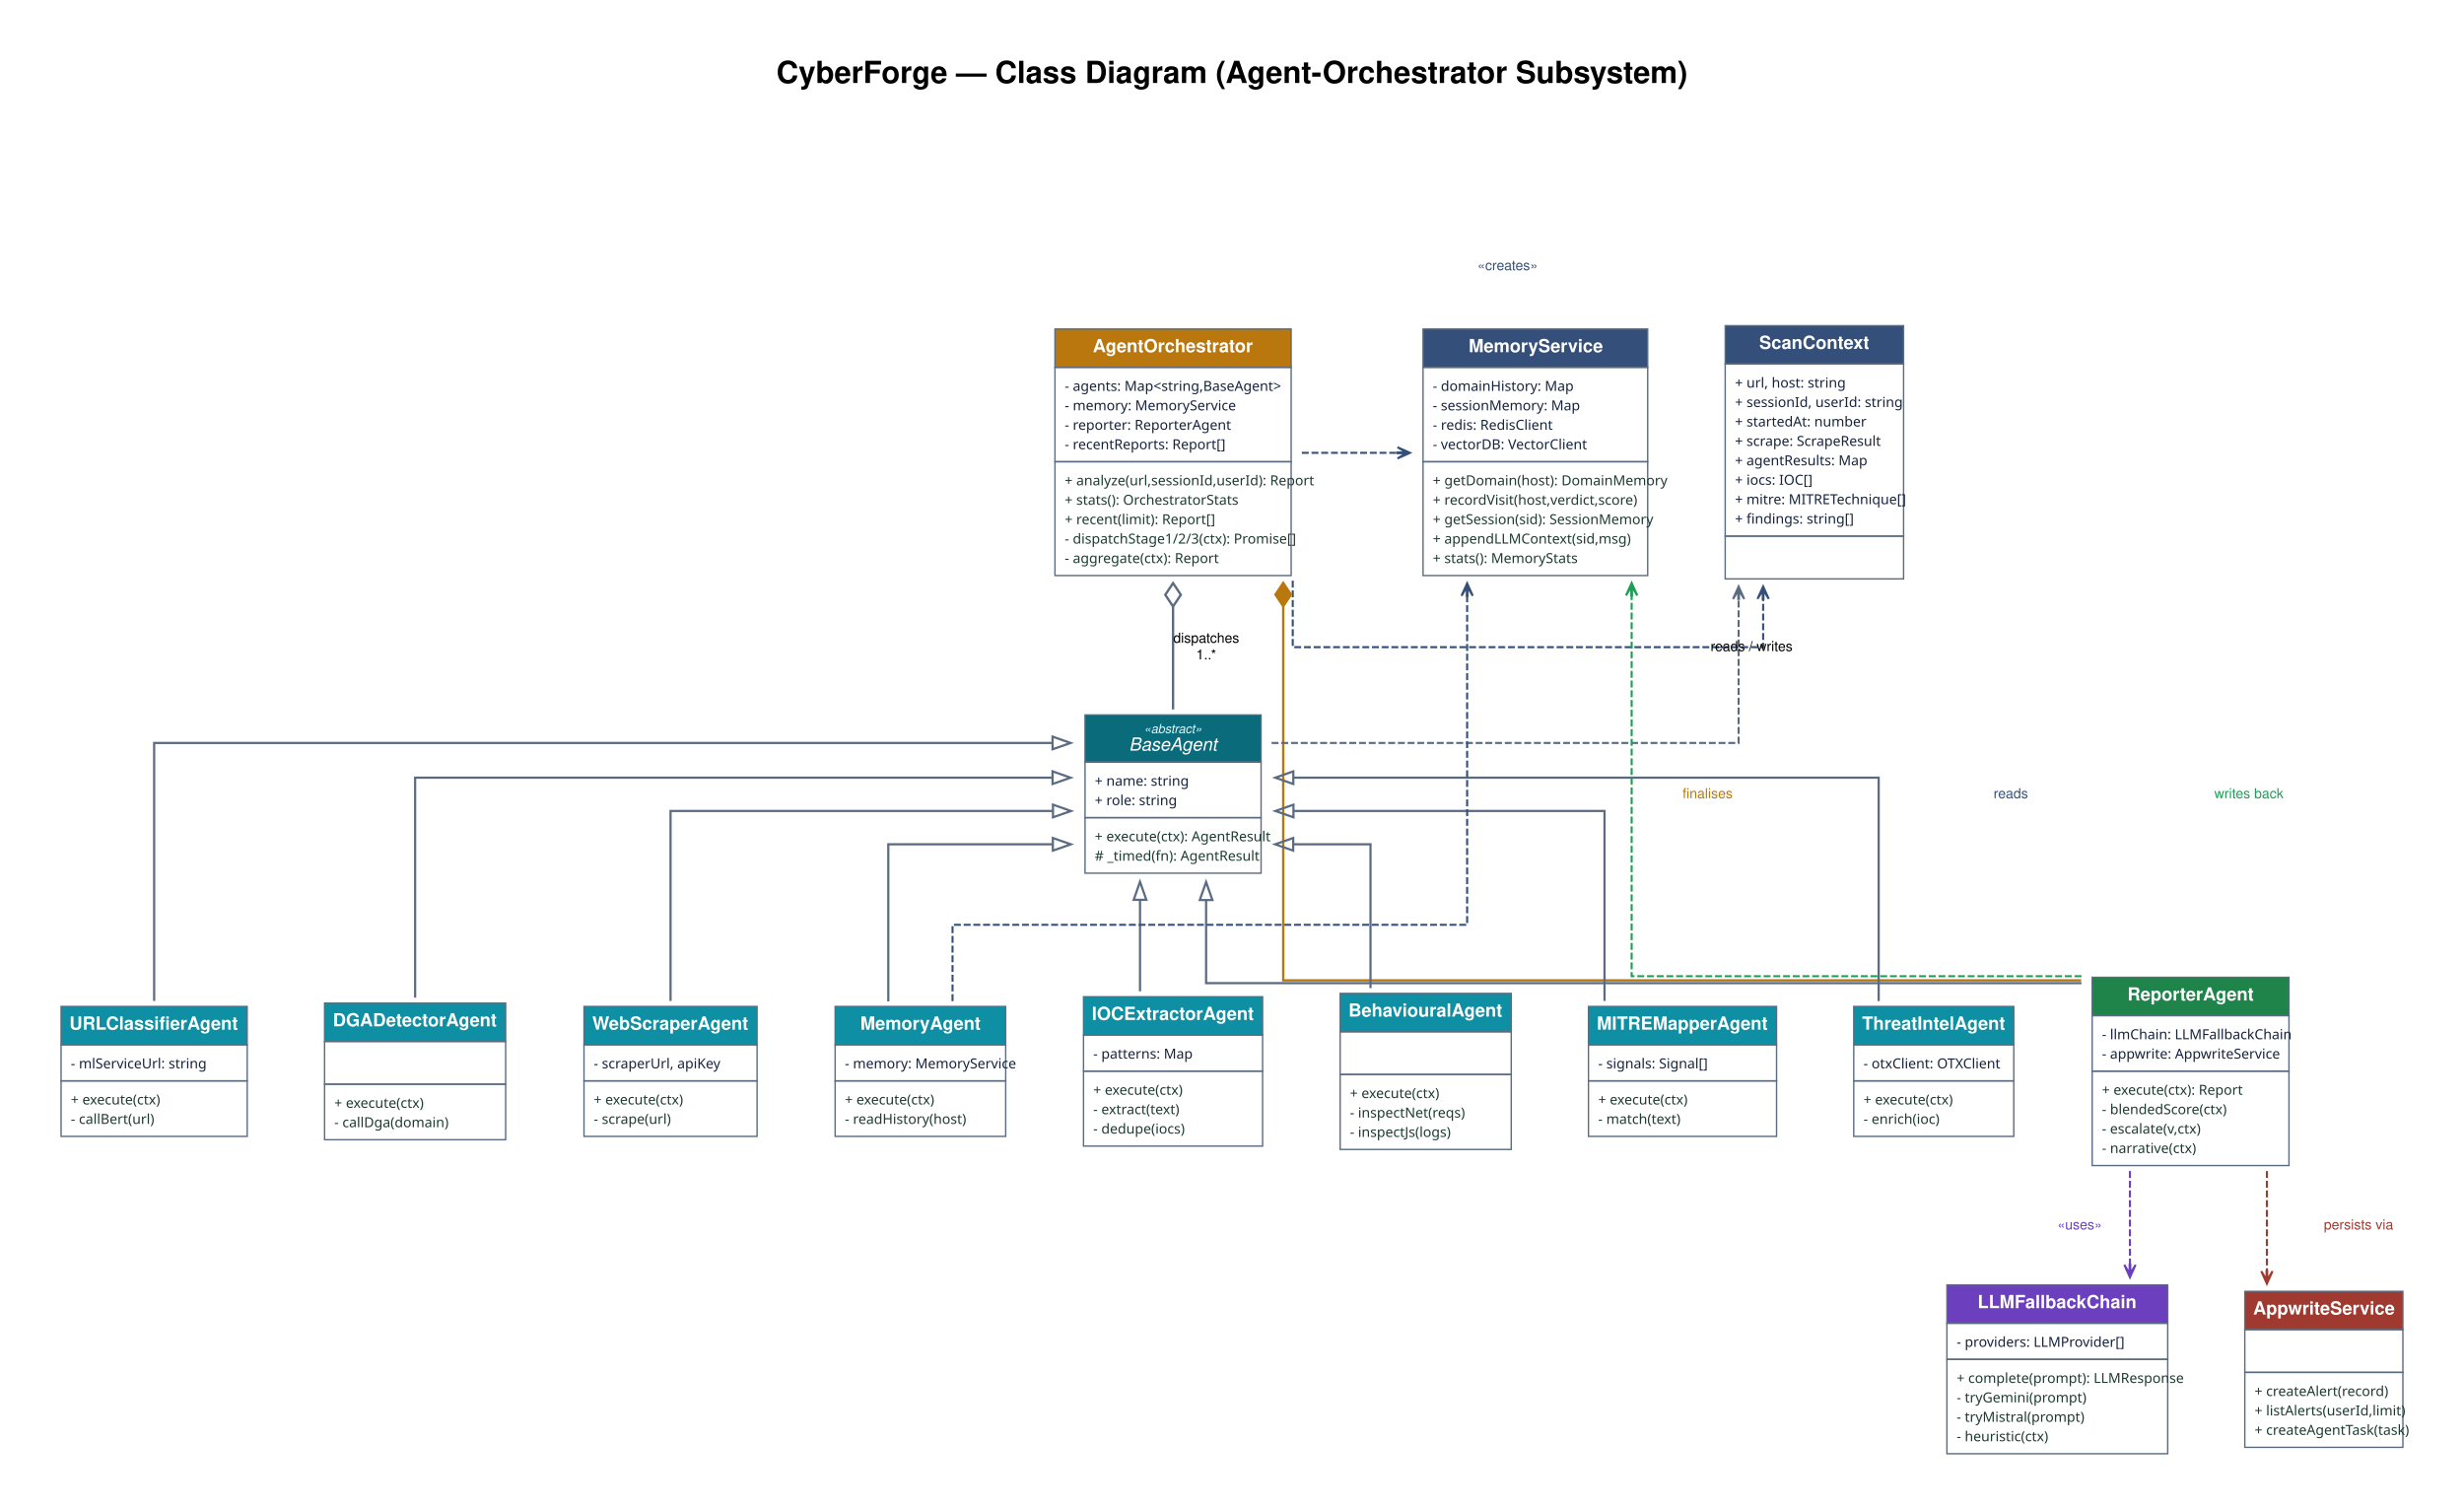
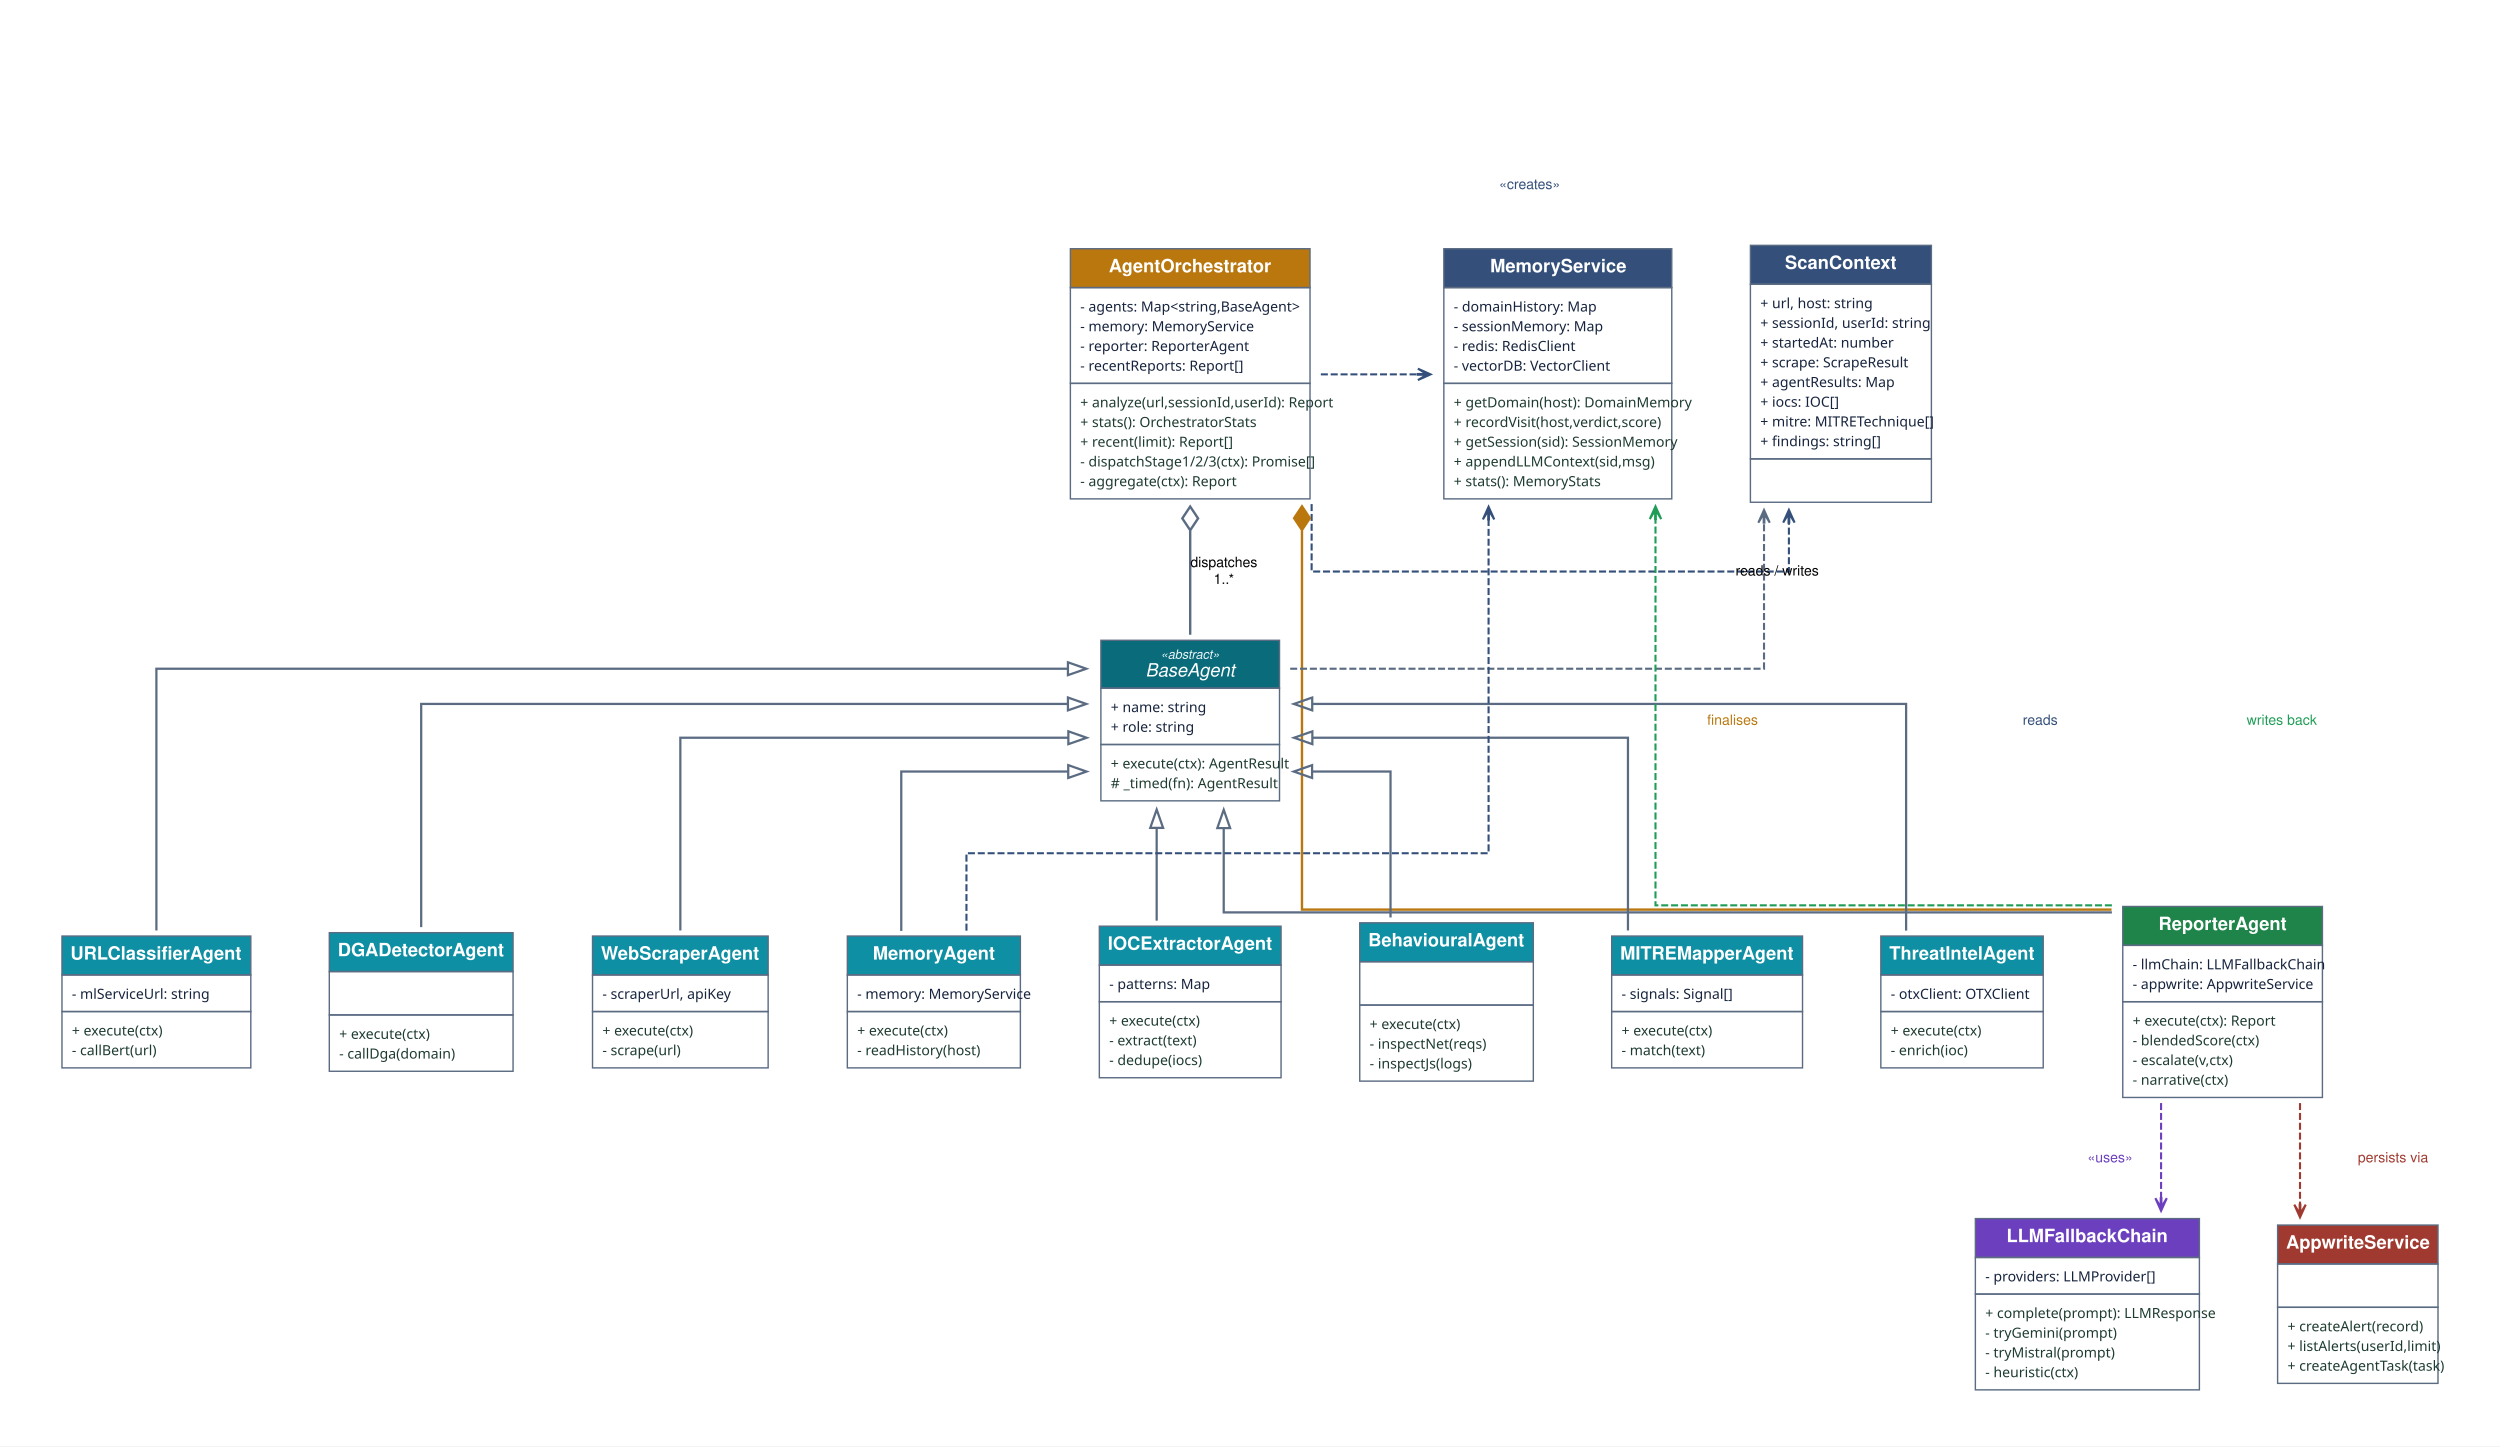
- <svg xmlns="http://www.w3.org/2000/svg" width="1775pt" height="1087pt" viewBox="0.00 0.00 1775.00 1087.00">
-   <g id="graph0" class="graph" transform="scale(1 1) rotate(0) translate(36 1051.2)">
-     <polygon fill="white" stroke="none" points="-36,36 -36,-1051.2 1738.98,-1051.2 1738.98,36 -36,36" />
-     <text xml:space="preserve" text-anchor="middle" x="851.49" y="-991.4" font-family="Helvetica,sans-Serif" font-weight="bold" font-size="22.00">CyberForge — Class Diagram (Agent-Orchestrator Subsystem)</text>
+ <svg xmlns="http://www.w3.org/2000/svg" width="1775pt" height="1027pt" viewBox="0.00 0.00 1775.00 1027.00">
+   <g id="graph0" class="graph" transform="scale(1 1) rotate(0) translate(36 990.8)">
+     <polygon fill="white" stroke="none" points="-36,36 -36,-990.8 1738.98,-990.8 1738.98,36 -36,36" />
    <g id="node1" class="node">
      <polygon fill="#b9770e" stroke="none" points="723.97,-786.6 723.97,-814.2 894.11,-814.2 894.11,-786.6 723.97,-786.6" />
      <polygon fill="none" stroke="#5a6b82" points="723.97,-786.6 723.97,-814.2 894.11,-814.2 894.11,-786.6 723.97,-786.6" />
      <text xml:space="preserve" text-anchor="start" x="751.25" y="-797.5" font-family="Helvetica,sans-Serif" font-weight="bold" font-size="13.00" fill="white">AgentOrchestrator</text>
      <polygon fill="none" stroke="#5a6b82" points="723.97,-718.6 723.97,-786.6 894.11,-786.6 894.11,-718.6 723.97,-718.6" />
      <text xml:space="preserve" text-anchor="start" x="730.97" y="-769.6" font-family="Menlo" font-size="10.00" fill="#16233d">- agents: Map&lt;string,BaseAgent&gt;</text>
      <text xml:space="preserve" text-anchor="start" x="730.97" y="-755.6" font-family="Menlo" font-size="10.00" fill="#16233d">- memory: MemoryService</text>
      <text xml:space="preserve" text-anchor="start" x="730.97" y="-741.6" font-family="Menlo" font-size="10.00" fill="#16233d">- reporter: ReporterAgent</text>
      <text xml:space="preserve" text-anchor="start" x="730.97" y="-727.6" font-family="Menlo" font-size="10.00" fill="#16233d">- recentReports: Report[]</text>
      <polygon fill="none" stroke="#5a6b82" points="723.97,-636.6 723.97,-718.6 894.11,-718.6 894.11,-636.6 723.97,-636.6" />
      <text xml:space="preserve" text-anchor="start" x="730.97" y="-701.6" font-family="Menlo" font-size="10.00" fill="#1d3b2f">+ analyze(url,sessionId,userId): Report</text>
      <text xml:space="preserve" text-anchor="start" x="730.97" y="-687.6" font-family="Menlo" font-size="10.00" fill="#1d3b2f">+ stats(): OrchestratorStats</text>
      <text xml:space="preserve" text-anchor="start" x="730.97" y="-673.6" font-family="Menlo" font-size="10.00" fill="#1d3b2f">+ recent(limit): Report[]</text>
      <text xml:space="preserve" text-anchor="start" x="730.97" y="-659.6" font-family="Menlo" font-size="10.00" fill="#1d3b2f">- dispatchStage1/2/3(ctx): Promise[]</text>
      <text xml:space="preserve" text-anchor="start" x="730.97" y="-645.6" font-family="Menlo" font-size="10.00" fill="#1d3b2f">- aggregate(ctx): Report</text>
    </g>
    <g id="node2" class="node">
      <polygon fill="#0a6b7b" stroke="none" points="745.63,-502.2 745.63,-536.2 872.45,-536.2 872.45,-502.2 745.63,-502.2" />
      <polygon fill="none" stroke="#5a6b82" points="745.63,-502.2 745.63,-536.2 872.45,-536.2 872.45,-502.2 745.63,-502.2" />
      <text xml:space="preserve" text-anchor="start" x="788.03" y="-523.1" font-family="Helvetica,sans-Serif" font-style="italic" font-size="9.00" fill="#eaf6f8">«abstract»</text>
      <text xml:space="preserve" text-anchor="start" x="777.24" y="-510.5" font-family="Helvetica,sans-Serif" font-style="italic" font-size="13.00" fill="white">BaseAgent</text>
      <polygon fill="none" stroke="#5a6b82" points="745.63,-462.2 745.63,-502.2 872.45,-502.2 872.45,-462.2 745.63,-462.2" />
      <text xml:space="preserve" text-anchor="start" x="752.63" y="-485.2" font-family="Menlo" font-size="10.00" fill="#16233d">+ name: string</text>
      <text xml:space="preserve" text-anchor="start" x="752.63" y="-471.2" font-family="Menlo" font-size="10.00" fill="#16233d">+ role: string</text>
      <polygon fill="none" stroke="#5a6b82" points="745.63,-422.2 745.63,-462.2 872.45,-462.2 872.45,-422.2 745.63,-422.2" />
      <text xml:space="preserve" text-anchor="start" x="752.63" y="-445.2" font-family="Menlo" font-size="10.00" fill="#1d3b2f">+ execute(ctx): AgentResult</text>
      <text xml:space="preserve" text-anchor="start" x="752.63" y="-431.2" font-family="Menlo" font-size="10.00" fill="#1d3b2f"># _timed(fn): AgentResult</text>
    </g>
    <g id="edge10" class="edge">
      <path fill="none" stroke="#5a6b82" stroke-width="1.7" d="M809.04,-614.08C809.04,-614.08 809.04,-540.16 809.04,-540.16" />
      <polygon fill="none" stroke="#5a6b82" stroke-width="1.7" points="809.04,-614.34 814.64,-622.74 809.04,-631.14 803.44,-622.74 809.04,-614.34" />
      <text xml:space="preserve" text-anchor="middle" x="832.94" y="-588.2" font-family="Helvetica,sans-Serif" font-size="10.00">dispatches</text>
      <text xml:space="preserve" text-anchor="middle" x="832.94" y="-576.2" font-family="Helvetica,sans-Serif" font-size="10.00">1..*</text>
    </g>
    <g id="node3" class="node">
      <polygon fill="#34507a" stroke="none" points="1206.79,-789 1206.79,-816.6 1335.29,-816.6 1335.29,-789 1206.79,-789" />
      <polygon fill="none" stroke="#5a6b82" points="1206.79,-789 1206.79,-816.6 1335.29,-816.6 1335.29,-789 1206.79,-789" />
      <text xml:space="preserve" text-anchor="start" x="1231.31" y="-799.9" font-family="Helvetica,sans-Serif" font-weight="bold" font-size="13.00" fill="white">ScanContext</text>
      <polygon fill="none" stroke="#5a6b82" points="1206.79,-665 1206.79,-789 1335.29,-789 1335.29,-665 1206.79,-665" />
      <text xml:space="preserve" text-anchor="start" x="1213.79" y="-772" font-family="Menlo" font-size="10.00" fill="#16233d">+ url, host: string</text>
      <text xml:space="preserve" text-anchor="start" x="1213.79" y="-758" font-family="Menlo" font-size="10.00" fill="#16233d">+ sessionId, userId: string</text>
      <text xml:space="preserve" text-anchor="start" x="1213.79" y="-744" font-family="Menlo" font-size="10.00" fill="#16233d">+ startedAt: number</text>
      <text xml:space="preserve" text-anchor="start" x="1213.79" y="-730" font-family="Menlo" font-size="10.00" fill="#16233d">+ scrape: ScrapeResult</text>
      <text xml:space="preserve" text-anchor="start" x="1213.79" y="-716" font-family="Menlo" font-size="10.00" fill="#16233d">+ agentResults: Map</text>
      <text xml:space="preserve" text-anchor="start" x="1213.79" y="-702" font-family="Menlo" font-size="10.00" fill="#16233d">+ iocs: IOC[]</text>
      <text xml:space="preserve" text-anchor="start" x="1213.79" y="-688" font-family="Menlo" font-size="10.00" fill="#16233d">+ mitre: MITRETechnique[]</text>
      <text xml:space="preserve" text-anchor="start" x="1213.79" y="-674" font-family="Menlo" font-size="10.00" fill="#16233d">+ findings: string[]</text>
      <polygon fill="none" stroke="#5a6b82" points="1206.79,-634.2 1206.79,-665 1335.29,-665 1335.29,-634.2 1206.79,-634.2" />
      <text xml:space="preserve" text-anchor="start" x="1269.09" y="-644" font-family="Helvetica,sans-Serif" font-size="14.00"> </text>
    </g>
    <g id="edge13" class="edge">
      <path fill="none" stroke="#34507a" stroke-width="1.5" stroke-dasharray="5,2" d="M895.26,-632.93C895.26,-606.64 895.26,-585 895.26,-585 895.26,-585 1234.12,-585 1234.12,-585 1234.12,-585 1234.12,-619.76 1234.12,-619.76" />
      <polygon fill="#34507a" stroke="#34507a" stroke-width="1.5" points="1234.12,-628.76 1230.07,-619.76 1233.87,-626.08 1233.87,-619.76 1234.12,-619.76 1234.37,-619.76 1234.37,-626.08 1238.17,-619.76 1234.12,-628.76" />
      <text xml:space="preserve" text-anchor="middle" x="1050.04" y="-856.6" font-family="Helvetica,sans-Serif" font-size="10.00" fill="#34507a">«creates»</text>
    </g>
    <g id="node4" class="node">
      <polygon fill="#34507a" stroke="none" points="989.12,-786.6 989.12,-814.2 1150.96,-814.2 1150.96,-786.6 989.12,-786.6" />
      <polygon fill="none" stroke="#5a6b82" points="989.12,-786.6 989.12,-814.2 1150.96,-814.2 1150.96,-786.6 989.12,-786.6" />
      <text xml:space="preserve" text-anchor="start" x="1021.98" y="-797.5" font-family="Helvetica,sans-Serif" font-weight="bold" font-size="13.00" fill="white">MemoryService</text>
      <polygon fill="none" stroke="#5a6b82" points="989.12,-718.6 989.12,-786.6 1150.96,-786.6 1150.96,-718.6 989.12,-718.6" />
      <text xml:space="preserve" text-anchor="start" x="996.12" y="-769.6" font-family="Menlo" font-size="10.00" fill="#16233d">- domainHistory: Map</text>
      <text xml:space="preserve" text-anchor="start" x="996.12" y="-755.6" font-family="Menlo" font-size="10.00" fill="#16233d">- sessionMemory: Map</text>
      <text xml:space="preserve" text-anchor="start" x="996.12" y="-741.6" font-family="Menlo" font-size="10.00" fill="#16233d">- redis: RedisClient</text>
      <text xml:space="preserve" text-anchor="start" x="996.12" y="-727.6" font-family="Menlo" font-size="10.00" fill="#16233d">- vectorDB: VectorClient</text>
      <polygon fill="none" stroke="#5a6b82" points="989.12,-636.6 989.12,-718.6 1150.96,-718.6 1150.96,-636.6 989.12,-636.6" />
      <text xml:space="preserve" text-anchor="start" x="996.12" y="-701.6" font-family="Menlo" font-size="10.00" fill="#1d3b2f">+ getDomain(host): DomainMemory</text>
      <text xml:space="preserve" text-anchor="start" x="996.12" y="-687.6" font-family="Menlo" font-size="10.00" fill="#1d3b2f">+ recordVisit(host,verdict,score)</text>
      <text xml:space="preserve" text-anchor="start" x="996.12" y="-673.6" font-family="Menlo" font-size="10.00" fill="#1d3b2f">+ getSession(sid): SessionMemory</text>
      <text xml:space="preserve" text-anchor="start" x="996.12" y="-659.6" font-family="Menlo" font-size="10.00" fill="#1d3b2f">+ appendLLMContext(sid,msg)</text>
      <text xml:space="preserve" text-anchor="start" x="996.12" y="-645.6" font-family="Menlo" font-size="10.00" fill="#1d3b2f">+ stats(): MemoryStats</text>
    </g>
    <g id="edge12" class="edge">
      <path fill="none" stroke="#34507a" stroke-width="1.5" stroke-dasharray="5,2" d="M901.79,-725C901.79,-725 970.69,-725 970.69,-725" />
      <polygon fill="#34507a" stroke="#34507a" stroke-width="1.5" points="979.69,-725 970.69,-729.05 977.02,-725.25 970.69,-725.25 970.69,-725 970.69,-724.75 977.02,-724.75 970.69,-720.95 979.69,-725" />
    </g>
    <g id="node15" class="node">
      <polygon fill="#1e8449" stroke="none" points="1471.16,-319.6 1471.16,-347.2 1612.92,-347.2 1612.92,-319.6 1471.16,-319.6" />
      <polygon fill="none" stroke="#5a6b82" points="1471.16,-319.6 1471.16,-347.2 1612.92,-347.2 1612.92,-319.6 1471.16,-319.6" />
      <text xml:space="preserve" text-anchor="start" x="1496.54" y="-330.5" font-family="Helvetica,sans-Serif" font-weight="bold" font-size="13.00" fill="white">ReporterAgent</text>
      <polygon fill="none" stroke="#5a6b82" points="1471.16,-279.6 1471.16,-319.6 1612.92,-319.6 1612.92,-279.6 1471.16,-279.6" />
      <text xml:space="preserve" text-anchor="start" x="1478.16" y="-302.6" font-family="Menlo" font-size="10.00" fill="#16233d">- llmChain: LLMFallbackChain</text>
      <text xml:space="preserve" text-anchor="start" x="1478.16" y="-288.6" font-family="Menlo" font-size="10.00" fill="#16233d">- appwrite: AppwriteService</text>
      <polygon fill="none" stroke="#5a6b82" points="1471.16,-211.6 1471.16,-279.6 1612.92,-279.6 1612.92,-211.6 1471.16,-211.6" />
      <text xml:space="preserve" text-anchor="start" x="1478.16" y="-262.6" font-family="Menlo" font-size="10.00" fill="#1d3b2f">+ execute(ctx): Report</text>
      <text xml:space="preserve" text-anchor="start" x="1478.16" y="-248.6" font-family="Menlo" font-size="10.00" fill="#1d3b2f">- blendedScore(ctx)</text>
      <text xml:space="preserve" text-anchor="start" x="1478.16" y="-234.6" font-family="Menlo" font-size="10.00" fill="#1d3b2f">- escalate(v,ctx)</text>
      <text xml:space="preserve" text-anchor="start" x="1478.16" y="-220.6" font-family="Menlo" font-size="10.00" fill="#1d3b2f">- narrative(ctx)</text>
    </g>
    <g id="edge11" class="edge">
      <path fill="none" stroke="#b9770e" stroke-width="1.7" d="M888.4,-614.24C888.4,-614.24 888.4,-345 888.4,-345 888.4,-345 1289.35,-345 1463.2,-345" />
      <polygon fill="#b9770e" stroke="#b9770e" stroke-width="1.7" points="888.4,-614.5 894,-622.9 888.4,-631.3 882.8,-622.9 888.4,-614.5" />
      <text xml:space="preserve" text-anchor="middle" x="1194.1" y="-476.2" font-family="Helvetica,sans-Serif" font-size="10.00" fill="#b9770e">finalises</text>
    </g>
    <g id="edge14" class="edge">
      <path fill="none" stroke="#5a6b82" stroke-width="1.5" stroke-dasharray="5,2" d="M880.01,-516C996.73,-516 1216.46,-516 1216.46,-516 1216.46,-516 1216.46,-619.68 1216.46,-619.68" />
      <polygon fill="#5a6b82" stroke="#5a6b82" stroke-width="1.5" points="1216.46,-628.68 1212.41,-619.68 1216.21,-626 1216.21,-619.68 1216.46,-619.68 1216.71,-619.68 1216.71,-626 1220.51,-619.68 1216.46,-628.68" />
      <text xml:space="preserve" text-anchor="middle" x="1225.77" y="-582.2" font-family="Helvetica,sans-Serif" font-size="10.00">reads / writes</text>
    </g>
    <g id="node7" class="node">
      <polygon fill="#0e8fa3" stroke="none" points="8,-298.6 8,-326.2 142.08,-326.2 142.08,-298.6 8,-298.6" />
      <polygon fill="none" stroke="#5a6b82" points="8,-298.6 8,-326.2 142.08,-326.2 142.08,-298.6 8,-298.6" />
      <text xml:space="preserve" text-anchor="start" x="14" y="-309.5" font-family="Helvetica,sans-Serif" font-weight="bold" font-size="13.00" fill="white">URLClassifierAgent</text>
      <polygon fill="none" stroke="#5a6b82" points="8,-272.6 8,-298.6 142.08,-298.6 142.08,-272.6 8,-272.6" />
      <text xml:space="preserve" text-anchor="start" x="15" y="-281.6" font-family="Menlo" font-size="10.00" fill="#16233d">- mlServiceUrl: string</text>
      <polygon fill="none" stroke="#5a6b82" points="8,-232.6 8,-272.6 142.08,-272.6 142.08,-232.6 8,-232.6" />
      <text xml:space="preserve" text-anchor="start" x="15" y="-255.6" font-family="Menlo" font-size="10.00" fill="#1d3b2f">+ execute(ctx)</text>
      <text xml:space="preserve" text-anchor="start" x="15" y="-241.6" font-family="Menlo" font-size="10.00" fill="#1d3b2f">- callBert(url)</text>
    </g>
    <g id="edge1" class="edge">
      <path fill="none" stroke="#5a6b82" stroke-width="1.6" d="M722.24,-516C722.24,-516 75.04,-516 75.04,-516 75.04,-516 75.04,-399.68 75.04,-330.16" />
      <polygon fill="none" stroke="#5a6b82" stroke-width="1.6" points="722.24,-520.55 735.24,-516 722.24,-511.45 722.24,-520.55" />
    </g>
    <g id="node8" class="node">
      <polygon fill="#0e8fa3" stroke="none" points="197.81,-301 197.81,-328.6 328.27,-328.6 328.27,-301 197.81,-301" />
      <polygon fill="none" stroke="#5a6b82" points="197.81,-301 197.81,-328.6 328.27,-328.6 328.27,-301 197.81,-301" />
      <text xml:space="preserve" text-anchor="start" x="203.81" y="-311.9" font-family="Helvetica,sans-Serif" font-weight="bold" font-size="13.00" fill="white">DGADetectorAgent</text>
      <polygon fill="none" stroke="#5a6b82" points="197.81,-270.2 197.81,-301 328.27,-301 328.27,-270.2 197.81,-270.2" />
      <text xml:space="preserve" text-anchor="start" x="261.09" y="-280" font-family="Helvetica,sans-Serif" font-size="14.00"> </text>
      <polygon fill="none" stroke="#5a6b82" points="197.81,-230.2 197.81,-270.2 328.27,-270.2 328.27,-230.2 197.81,-230.2" />
      <text xml:space="preserve" text-anchor="start" x="204.81" y="-253.2" font-family="Menlo" font-size="10.00" fill="#1d3b2f">+ execute(ctx)</text>
      <text xml:space="preserve" text-anchor="start" x="204.81" y="-239.2" font-family="Menlo" font-size="10.00" fill="#1d3b2f">- callDga(domain)</text>
    </g>
    <g id="edge2" class="edge">
      <path fill="none" stroke="#5a6b82" stroke-width="1.6" d="M722.24,-491C722.24,-491 263.04,-491 263.04,-491 263.04,-491 263.04,-395.2 263.04,-332.52" />
      <polygon fill="none" stroke="#5a6b82" stroke-width="1.6" points="722.24,-495.55 735.24,-491 722.24,-486.45 722.24,-495.55" />
    </g>
    <g id="node9" class="node">
      <polygon fill="#0e8fa3" stroke="none" points="384.69,-298.6 384.69,-326.2 509.38,-326.2 509.38,-298.6 384.69,-298.6" />
      <polygon fill="none" stroke="#5a6b82" points="384.69,-298.6 384.69,-326.2 509.38,-326.2 509.38,-298.6 384.69,-298.6" />
      <text xml:space="preserve" text-anchor="start" x="390.69" y="-309.5" font-family="Helvetica,sans-Serif" font-weight="bold" font-size="13.00" fill="white">WebScraperAgent</text>
      <polygon fill="none" stroke="#5a6b82" points="384.69,-272.6 384.69,-298.6 509.38,-298.6 509.38,-272.6 384.69,-272.6" />
      <text xml:space="preserve" text-anchor="start" x="391.69" y="-281.6" font-family="Menlo" font-size="10.00" fill="#16233d">- scraperUrl, apiKey</text>
      <polygon fill="none" stroke="#5a6b82" points="384.69,-232.6 384.69,-272.6 509.38,-272.6 509.38,-232.6 384.69,-232.6" />
      <text xml:space="preserve" text-anchor="start" x="391.69" y="-255.6" font-family="Menlo" font-size="10.00" fill="#1d3b2f">+ execute(ctx)</text>
      <text xml:space="preserve" text-anchor="start" x="391.69" y="-241.6" font-family="Menlo" font-size="10.00" fill="#1d3b2f">- scrape(url)</text>
    </g>
    <g id="edge3" class="edge">
      <path fill="none" stroke="#5a6b82" stroke-width="1.6" d="M722.53,-467C722.53,-467 447.04,-467 447.04,-467 447.04,-467 447.04,-385.73 447.04,-330.17" />
      <polygon fill="none" stroke="#5a6b82" stroke-width="1.6" points="722.53,-471.55 735.53,-467 722.53,-462.45 722.53,-471.55" />
    </g>
    <g id="node10" class="node">
      <polygon fill="#0e8fa3" stroke="none" points="565.61,-298.6 565.61,-326.2 688.47,-326.2 688.47,-298.6 565.61,-298.6" />
      <polygon fill="none" stroke="#5a6b82" points="565.61,-298.6 565.61,-326.2 688.47,-326.2 688.47,-298.6 565.61,-298.6" />
      <text xml:space="preserve" text-anchor="start" x="583.7" y="-309.5" font-family="Helvetica,sans-Serif" font-weight="bold" font-size="13.00" fill="white">MemoryAgent</text>
      <polygon fill="none" stroke="#5a6b82" points="565.61,-272.6 565.61,-298.6 688.47,-298.6 688.47,-272.6 565.61,-272.6" />
      <text xml:space="preserve" text-anchor="start" x="572.61" y="-281.6" font-family="Menlo" font-size="10.00" fill="#16233d">- memory: MemoryService</text>
      <polygon fill="none" stroke="#5a6b82" points="565.61,-232.6 565.61,-272.6 688.47,-272.6 688.47,-232.6 565.61,-232.6" />
      <text xml:space="preserve" text-anchor="start" x="572.61" y="-255.6" font-family="Menlo" font-size="10.00" fill="#1d3b2f">+ execute(ctx)</text>
      <text xml:space="preserve" text-anchor="start" x="572.61" y="-241.6" font-family="Menlo" font-size="10.00" fill="#1d3b2f">- readHistory(host)</text>
    </g>
    <g id="edge4" class="edge">
      <path fill="none" stroke="#5a6b82" stroke-width="1.6" d="M722.44,-443C722.44,-443 603.9,-443 603.9,-443 603.9,-443 603.9,-377.89 603.9,-329.82" />
      <polygon fill="none" stroke="#5a6b82" stroke-width="1.6" points="722.44,-447.55 735.44,-443 722.44,-438.45 722.44,-447.55" />
    </g>
    <g id="node11" class="node">
      <polygon fill="#0e8fa3" stroke="none" points="744.53,-305.6 744.53,-333.2 873.55,-333.2 873.55,-305.6 744.53,-305.6" />
      <polygon fill="none" stroke="#5a6b82" points="744.53,-305.6 744.53,-333.2 873.55,-333.2 873.55,-305.6 744.53,-305.6" />
      <text xml:space="preserve" text-anchor="start" x="750.53" y="-316.5" font-family="Helvetica,sans-Serif" font-weight="bold" font-size="13.00" fill="white">IOCExtractorAgent</text>
      <polygon fill="none" stroke="#5a6b82" points="744.53,-279.6 744.53,-305.6 873.55,-305.6 873.55,-279.6 744.53,-279.6" />
      <text xml:space="preserve" text-anchor="start" x="751.53" y="-288.6" font-family="Menlo" font-size="10.00" fill="#16233d">- patterns: Map</text>
      <polygon fill="none" stroke="#5a6b82" points="744.53,-225.6 744.53,-279.6 873.55,-279.6 873.55,-225.6 744.53,-225.6" />
      <text xml:space="preserve" text-anchor="start" x="751.53" y="-262.6" font-family="Menlo" font-size="10.00" fill="#1d3b2f">+ execute(ctx)</text>
      <text xml:space="preserve" text-anchor="start" x="751.53" y="-248.6" font-family="Menlo" font-size="10.00" fill="#1d3b2f">- extract(text)</text>
      <text xml:space="preserve" text-anchor="start" x="751.53" y="-234.6" font-family="Menlo" font-size="10.00" fill="#1d3b2f">- dedupe(iocs)</text>
    </g>
    <g id="edge5" class="edge">
      <path fill="none" stroke="#5a6b82" stroke-width="1.6" d="M785.24,-403.02C785.24,-403.02 785.24,-337.14 785.24,-337.14" />
      <polygon fill="none" stroke="#5a6b82" stroke-width="1.6" points="780.69,-403.02 785.24,-416.02 789.79,-403.02 780.69,-403.02" />
    </g>
    <g id="node12" class="node">
      <polygon fill="#0e8fa3" stroke="none" points="929.42,-308 929.42,-335.6 1052.66,-335.6 1052.66,-308 929.42,-308" />
      <polygon fill="none" stroke="#5a6b82" points="929.42,-308 929.42,-335.6 1052.66,-335.6 1052.66,-308 929.42,-308" />
      <text xml:space="preserve" text-anchor="start" x="935.42" y="-318.9" font-family="Helvetica,sans-Serif" font-weight="bold" font-size="13.00" fill="white">BehaviouralAgent</text>
      <polygon fill="none" stroke="#5a6b82" points="929.42,-277.2 929.42,-308 1052.66,-308 1052.66,-277.2 929.42,-277.2" />
      <text xml:space="preserve" text-anchor="start" x="989.09" y="-287" font-family="Helvetica,sans-Serif" font-size="14.00"> </text>
      <polygon fill="none" stroke="#5a6b82" points="929.42,-223.2 929.42,-277.2 1052.66,-277.2 1052.66,-223.2 929.42,-223.2" />
      <text xml:space="preserve" text-anchor="start" x="936.42" y="-260.2" font-family="Menlo" font-size="10.00" fill="#1d3b2f">+ execute(ctx)</text>
      <text xml:space="preserve" text-anchor="start" x="936.42" y="-246.2" font-family="Menlo" font-size="10.00" fill="#1d3b2f">- inspectNet(reqs)</text>
      <text xml:space="preserve" text-anchor="start" x="936.42" y="-232.2" font-family="Menlo" font-size="10.00" fill="#1d3b2f">- inspectJs(logs)</text>
    </g>
    <g id="edge6" class="edge">
      <path fill="none" stroke="#5a6b82" stroke-width="1.6" d="M895.58,-443C895.58,-443 951.27,-443 951.27,-443 951.27,-443 951.27,-386.08 951.27,-339.39" />
      <polygon fill="none" stroke="#5a6b82" stroke-width="1.6" points="895.58,-438.45 882.58,-443 895.58,-447.55 895.58,-438.45" />
    </g>
    <g id="node13" class="node">
      <polygon fill="#0e8fa3" stroke="none" points="1108.29,-298.6 1108.29,-326.2 1243.79,-326.2 1243.79,-298.6 1108.29,-298.6" />
      <polygon fill="none" stroke="#5a6b82" points="1108.29,-298.6 1108.29,-326.2 1243.79,-326.2 1243.79,-298.6 1108.29,-298.6" />
      <text xml:space="preserve" text-anchor="start" x="1114.29" y="-309.5" font-family="Helvetica,sans-Serif" font-weight="bold" font-size="13.00" fill="white">MITREMapperAgent</text>
      <polygon fill="none" stroke="#5a6b82" points="1108.29,-272.6 1108.29,-298.6 1243.79,-298.6 1243.79,-272.6 1108.29,-272.6" />
      <text xml:space="preserve" text-anchor="start" x="1115.29" y="-281.6" font-family="Menlo" font-size="10.00" fill="#16233d">- signals: Signal[]</text>
      <polygon fill="none" stroke="#5a6b82" points="1108.29,-232.6 1108.29,-272.6 1243.79,-272.6 1243.79,-232.6 1108.29,-232.6" />
      <text xml:space="preserve" text-anchor="start" x="1115.29" y="-255.6" font-family="Menlo" font-size="10.00" fill="#1d3b2f">+ execute(ctx)</text>
      <text xml:space="preserve" text-anchor="start" x="1115.29" y="-241.6" font-family="Menlo" font-size="10.00" fill="#1d3b2f">- match(text)</text>
    </g>
    <g id="edge7" class="edge">
      <path fill="none" stroke="#5a6b82" stroke-width="1.6" d="M895.77,-467C895.77,-467 1119.85,-467 1119.85,-467 1119.85,-467 1119.85,-385.73 1119.85,-330.17" />
      <polygon fill="none" stroke="#5a6b82" stroke-width="1.6" points="895.77,-462.45 882.77,-467 895.77,-471.55 895.77,-462.45" />
    </g>
    <g id="node14" class="node">
      <polygon fill="#0e8fa3" stroke="none" points="1299.4,-298.6 1299.4,-326.2 1414.68,-326.2 1414.68,-298.6 1299.4,-298.6" />
      <polygon fill="none" stroke="#5a6b82" points="1299.4,-298.6 1299.4,-326.2 1414.68,-326.2 1414.68,-298.6 1299.4,-298.6" />
      <text xml:space="preserve" text-anchor="start" x="1305.4" y="-309.5" font-family="Helvetica,sans-Serif" font-weight="bold" font-size="13.00" fill="white">ThreatIntelAgent</text>
      <polygon fill="none" stroke="#5a6b82" points="1299.4,-272.6 1299.4,-298.6 1414.68,-298.6 1414.68,-272.6 1299.4,-272.6" />
      <text xml:space="preserve" text-anchor="start" x="1306.4" y="-281.6" font-family="Menlo" font-size="10.00" fill="#16233d">- otxClient: OTXClient</text>
      <polygon fill="none" stroke="#5a6b82" points="1299.4,-232.6 1299.4,-272.6 1414.68,-272.6 1414.68,-232.6 1299.4,-232.6" />
      <text xml:space="preserve" text-anchor="start" x="1306.4" y="-255.6" font-family="Menlo" font-size="10.00" fill="#1d3b2f">+ execute(ctx)</text>
      <text xml:space="preserve" text-anchor="start" x="1306.4" y="-241.6" font-family="Menlo" font-size="10.00" fill="#1d3b2f">- enrich(ioc)</text>
    </g>
    <g id="edge8" class="edge">
      <path fill="none" stroke="#5a6b82" stroke-width="1.6" d="M895.67,-491C895.67,-491 1317.34,-491 1317.34,-491 1317.34,-491 1317.34,-392.68 1317.34,-330.08" />
      <polygon fill="none" stroke="#5a6b82" stroke-width="1.6" points="895.67,-486.45 882.67,-491 895.67,-495.55 895.67,-486.45" />
    </g>
    <g id="edge9" class="edge">
      <path fill="none" stroke="#5a6b82" stroke-width="1.6" d="M832.84,-402.85C832.84,-402.85 832.84,-343 832.84,-343 832.84,-343 1278.79,-343 1463.43,-343" />
      <polygon fill="none" stroke="#5a6b82" stroke-width="1.6" points="828.29,-402.85 832.84,-415.85 837.39,-402.85 828.29,-402.85" />
    </g>
    <g id="node5" class="node">
      <polygon fill="#6c3fbf" stroke="none" points="1366.51,-98 1366.51,-125.6 1525.57,-125.6 1525.57,-98 1366.51,-98" />
      <polygon fill="none" stroke="#5a6b82" points="1366.51,-98 1366.51,-125.6 1525.57,-125.6 1525.57,-98 1366.51,-98" />
      <text xml:space="preserve" text-anchor="start" x="1388.61" y="-108.9" font-family="Helvetica,sans-Serif" font-weight="bold" font-size="13.00" fill="white">LLMFallbackChain</text>
      <polygon fill="none" stroke="#5a6b82" points="1366.51,-72 1366.51,-98 1525.57,-98 1525.57,-72 1366.51,-72" />
      <text xml:space="preserve" text-anchor="start" x="1373.51" y="-81" font-family="Menlo" font-size="10.00" fill="#16233d">- providers: LLMProvider[]</text>
      <polygon fill="none" stroke="#5a6b82" points="1366.51,-4 1366.51,-72 1525.57,-72 1525.57,-4 1366.51,-4" />
      <text xml:space="preserve" text-anchor="start" x="1373.51" y="-55" font-family="Menlo" font-size="10.00" fill="#1d3b2f">+ complete(prompt): LLMResponse</text>
      <text xml:space="preserve" text-anchor="start" x="1373.51" y="-41" font-family="Menlo" font-size="10.00" fill="#1d3b2f">- tryGemini(prompt)</text>
      <text xml:space="preserve" text-anchor="start" x="1373.51" y="-27" font-family="Menlo" font-size="10.00" fill="#1d3b2f">- tryMistral(prompt)</text>
      <text xml:space="preserve" text-anchor="start" x="1373.51" y="-13" font-family="Menlo" font-size="10.00" fill="#1d3b2f">- heuristic(ctx)</text>
    </g>
    <g id="node6" class="node">
      <polygon fill="#a03a30" stroke="none" points="1581.1,-93.4 1581.1,-121 1694.98,-121 1694.98,-93.4 1581.1,-93.4" />
      <polygon fill="none" stroke="#5a6b82" points="1581.1,-93.4 1581.1,-121 1694.98,-121 1694.98,-93.4 1581.1,-93.4" />
      <text xml:space="preserve" text-anchor="start" x="1587.1" y="-104.3" font-family="Helvetica,sans-Serif" font-weight="bold" font-size="13.00" fill="white">AppwriteService</text>
      <polygon fill="none" stroke="#5a6b82" points="1581.1,-62.6 1581.1,-93.4 1694.98,-93.4 1694.98,-62.6 1581.1,-62.6" />
      <text xml:space="preserve" text-anchor="start" x="1636.09" y="-72.4" font-family="Helvetica,sans-Serif" font-size="14.00"> </text>
      <polygon fill="none" stroke="#5a6b82" points="1581.1,-8.6 1581.1,-62.6 1694.98,-62.6 1694.98,-8.6 1581.1,-8.6" />
      <text xml:space="preserve" text-anchor="start" x="1588.1" y="-45.6" font-family="Menlo" font-size="10.00" fill="#1d3b2f">+ createAlert(record)</text>
      <text xml:space="preserve" text-anchor="start" x="1588.1" y="-31.6" font-family="Menlo" font-size="10.00" fill="#1d3b2f">+ listAlerts(userId,limit)</text>
      <text xml:space="preserve" text-anchor="start" x="1588.1" y="-17.6" font-family="Menlo" font-size="10.00" fill="#1d3b2f">+ createAgentTask(task)</text>
    </g>
    <g id="edge15" class="edge">
      <path fill="none" stroke="#34507a" stroke-width="1.5" stroke-dasharray="5,2" d="M650.18,-330.03C650.18,-357.14 650.18,-385 650.18,-385 650.18,-385 1020.89,-385 1020.89,-385 1020.89,-385 1020.89,-622.01 1020.89,-622.01" />
      <polygon fill="#34507a" stroke="#34507a" stroke-width="1.5" points="1020.89,-631.01 1016.84,-622.01 1020.64,-628.33 1020.64,-622.01 1020.89,-622.01 1021.14,-622.01 1021.14,-628.33 1024.94,-622.01 1020.89,-631.01" />
      <text xml:space="preserve" text-anchor="middle" x="1412.55" y="-476.2" font-family="Helvetica,sans-Serif" font-size="10.00" fill="#34507a">reads</text>
    </g>
    <g id="edge18" class="edge">
      <path fill="none" stroke="#1f9d57" stroke-width="1.5" stroke-dasharray="5,2" d="M1463.45,-348C1346.28,-348 1139.4,-348 1139.4,-348 1139.4,-348 1139.4,-622.25 1139.4,-622.25" />
      <polygon fill="#1f9d57" stroke="#1f9d57" stroke-width="1.5" points="1139.4,-631.25 1135.35,-622.25 1139.15,-628.58 1139.15,-622.25 1139.4,-622.25 1139.65,-622.25 1139.65,-628.58 1143.45,-622.25 1139.4,-631.25" />
      <text xml:space="preserve" text-anchor="middle" x="1584.05" y="-476.2" font-family="Helvetica,sans-Serif" font-size="10.00" fill="#1f9d57">writes back</text>
    </g>
    <g id="edge16" class="edge">
      <path fill="none" stroke="#6c3fbf" stroke-width="1.5" stroke-dasharray="5,2" d="M1498.36,-207.64C1498.36,-207.64 1498.36,-140.1 1498.36,-140.1" />
      <polygon fill="#6c3fbf" stroke="#6c3fbf" stroke-width="1.5" points="1498.36,-131.1 1502.41,-140.1 1498.61,-133.77 1498.61,-140.1 1498.36,-140.1 1498.11,-140.1 1498.11,-133.77 1494.31,-140.1 1498.36,-131.1" />
      <text xml:space="preserve" text-anchor="middle" x="1462.16" y="-165.6" font-family="Helvetica,sans-Serif" font-size="10.00" fill="#6c3fbf">«uses»</text>
    </g>
    <g id="edge17" class="edge">
      <path fill="none" stroke="#a03a30" stroke-width="1.5" stroke-dasharray="5,2" d="M1597.01,-207.64C1597.01,-207.64 1597.01,-135.51 1597.01,-135.51" />
      <polygon fill="#a03a30" stroke="#a03a30" stroke-width="1.5" points="1597.01,-126.51 1601.06,-135.51 1597.26,-129.18 1597.26,-135.51 1597.01,-135.51 1596.76,-135.51 1596.76,-129.18 1592.96,-135.51 1597.01,-126.51" />
      <text xml:space="preserve" text-anchor="middle" x="1663.05" y="-165.6" font-family="Helvetica,sans-Serif" font-size="10.00" fill="#a03a30">persists via</text>
    </g>
  </g>
</svg>
